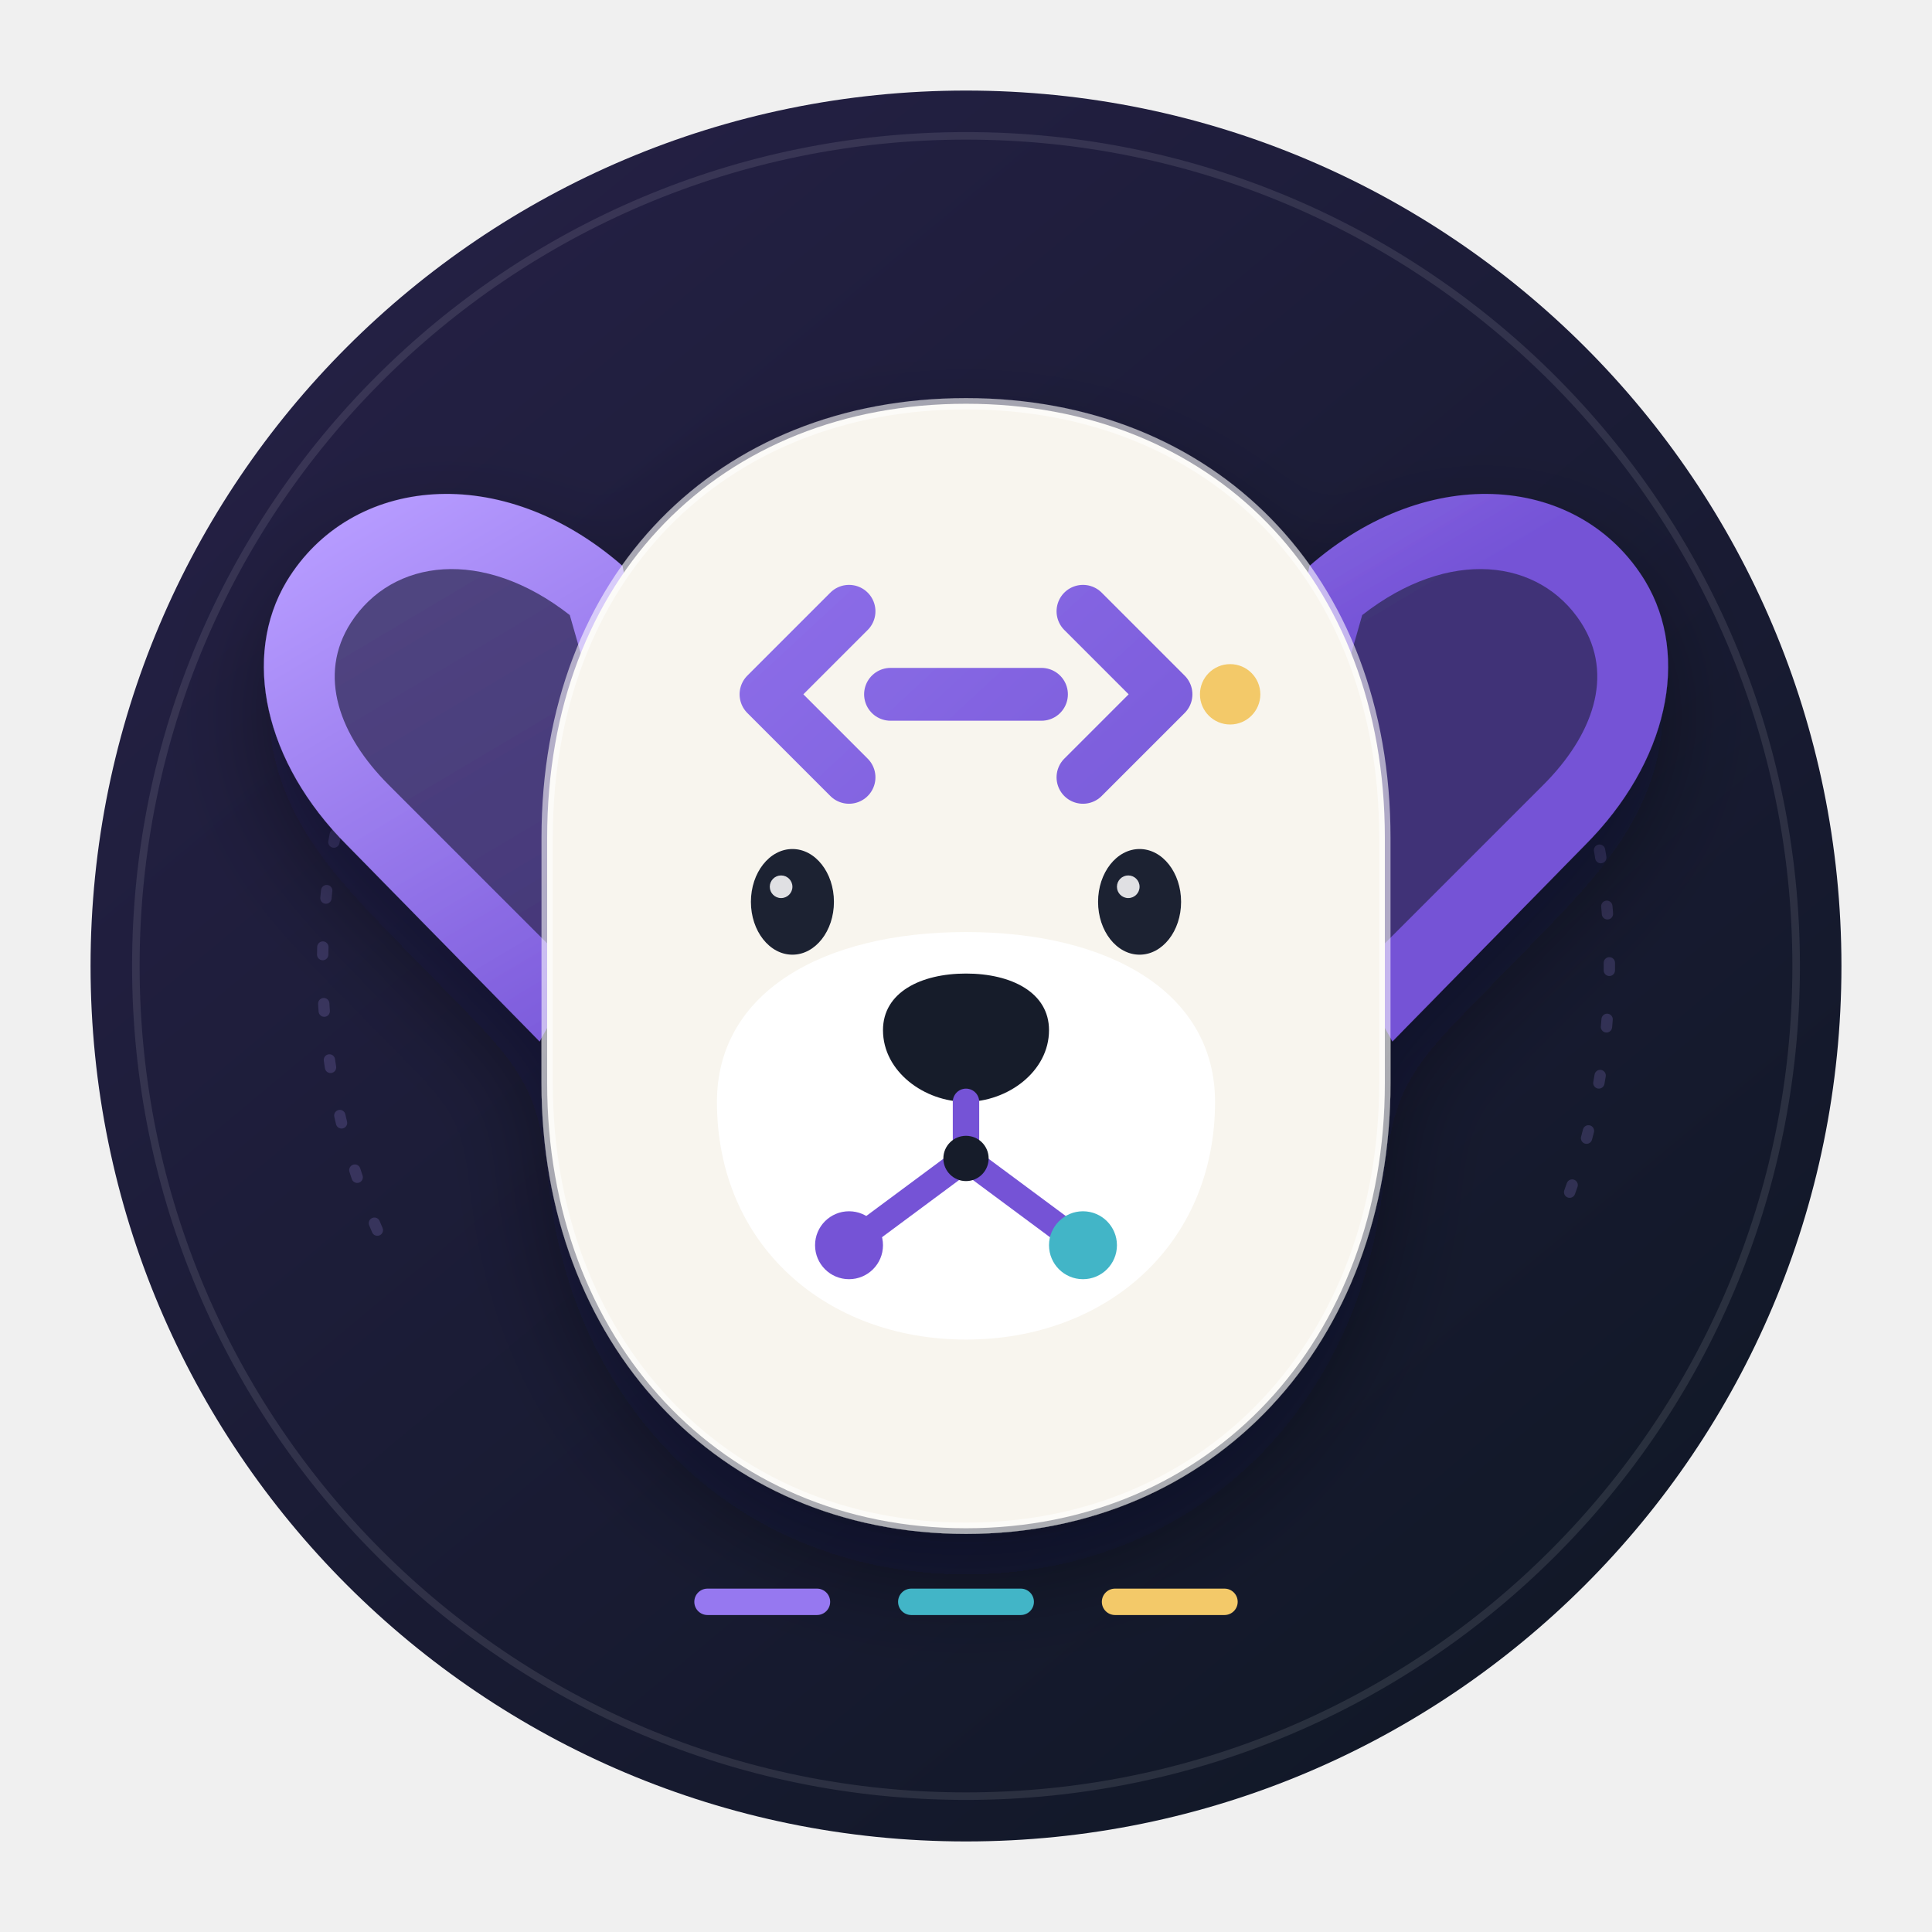
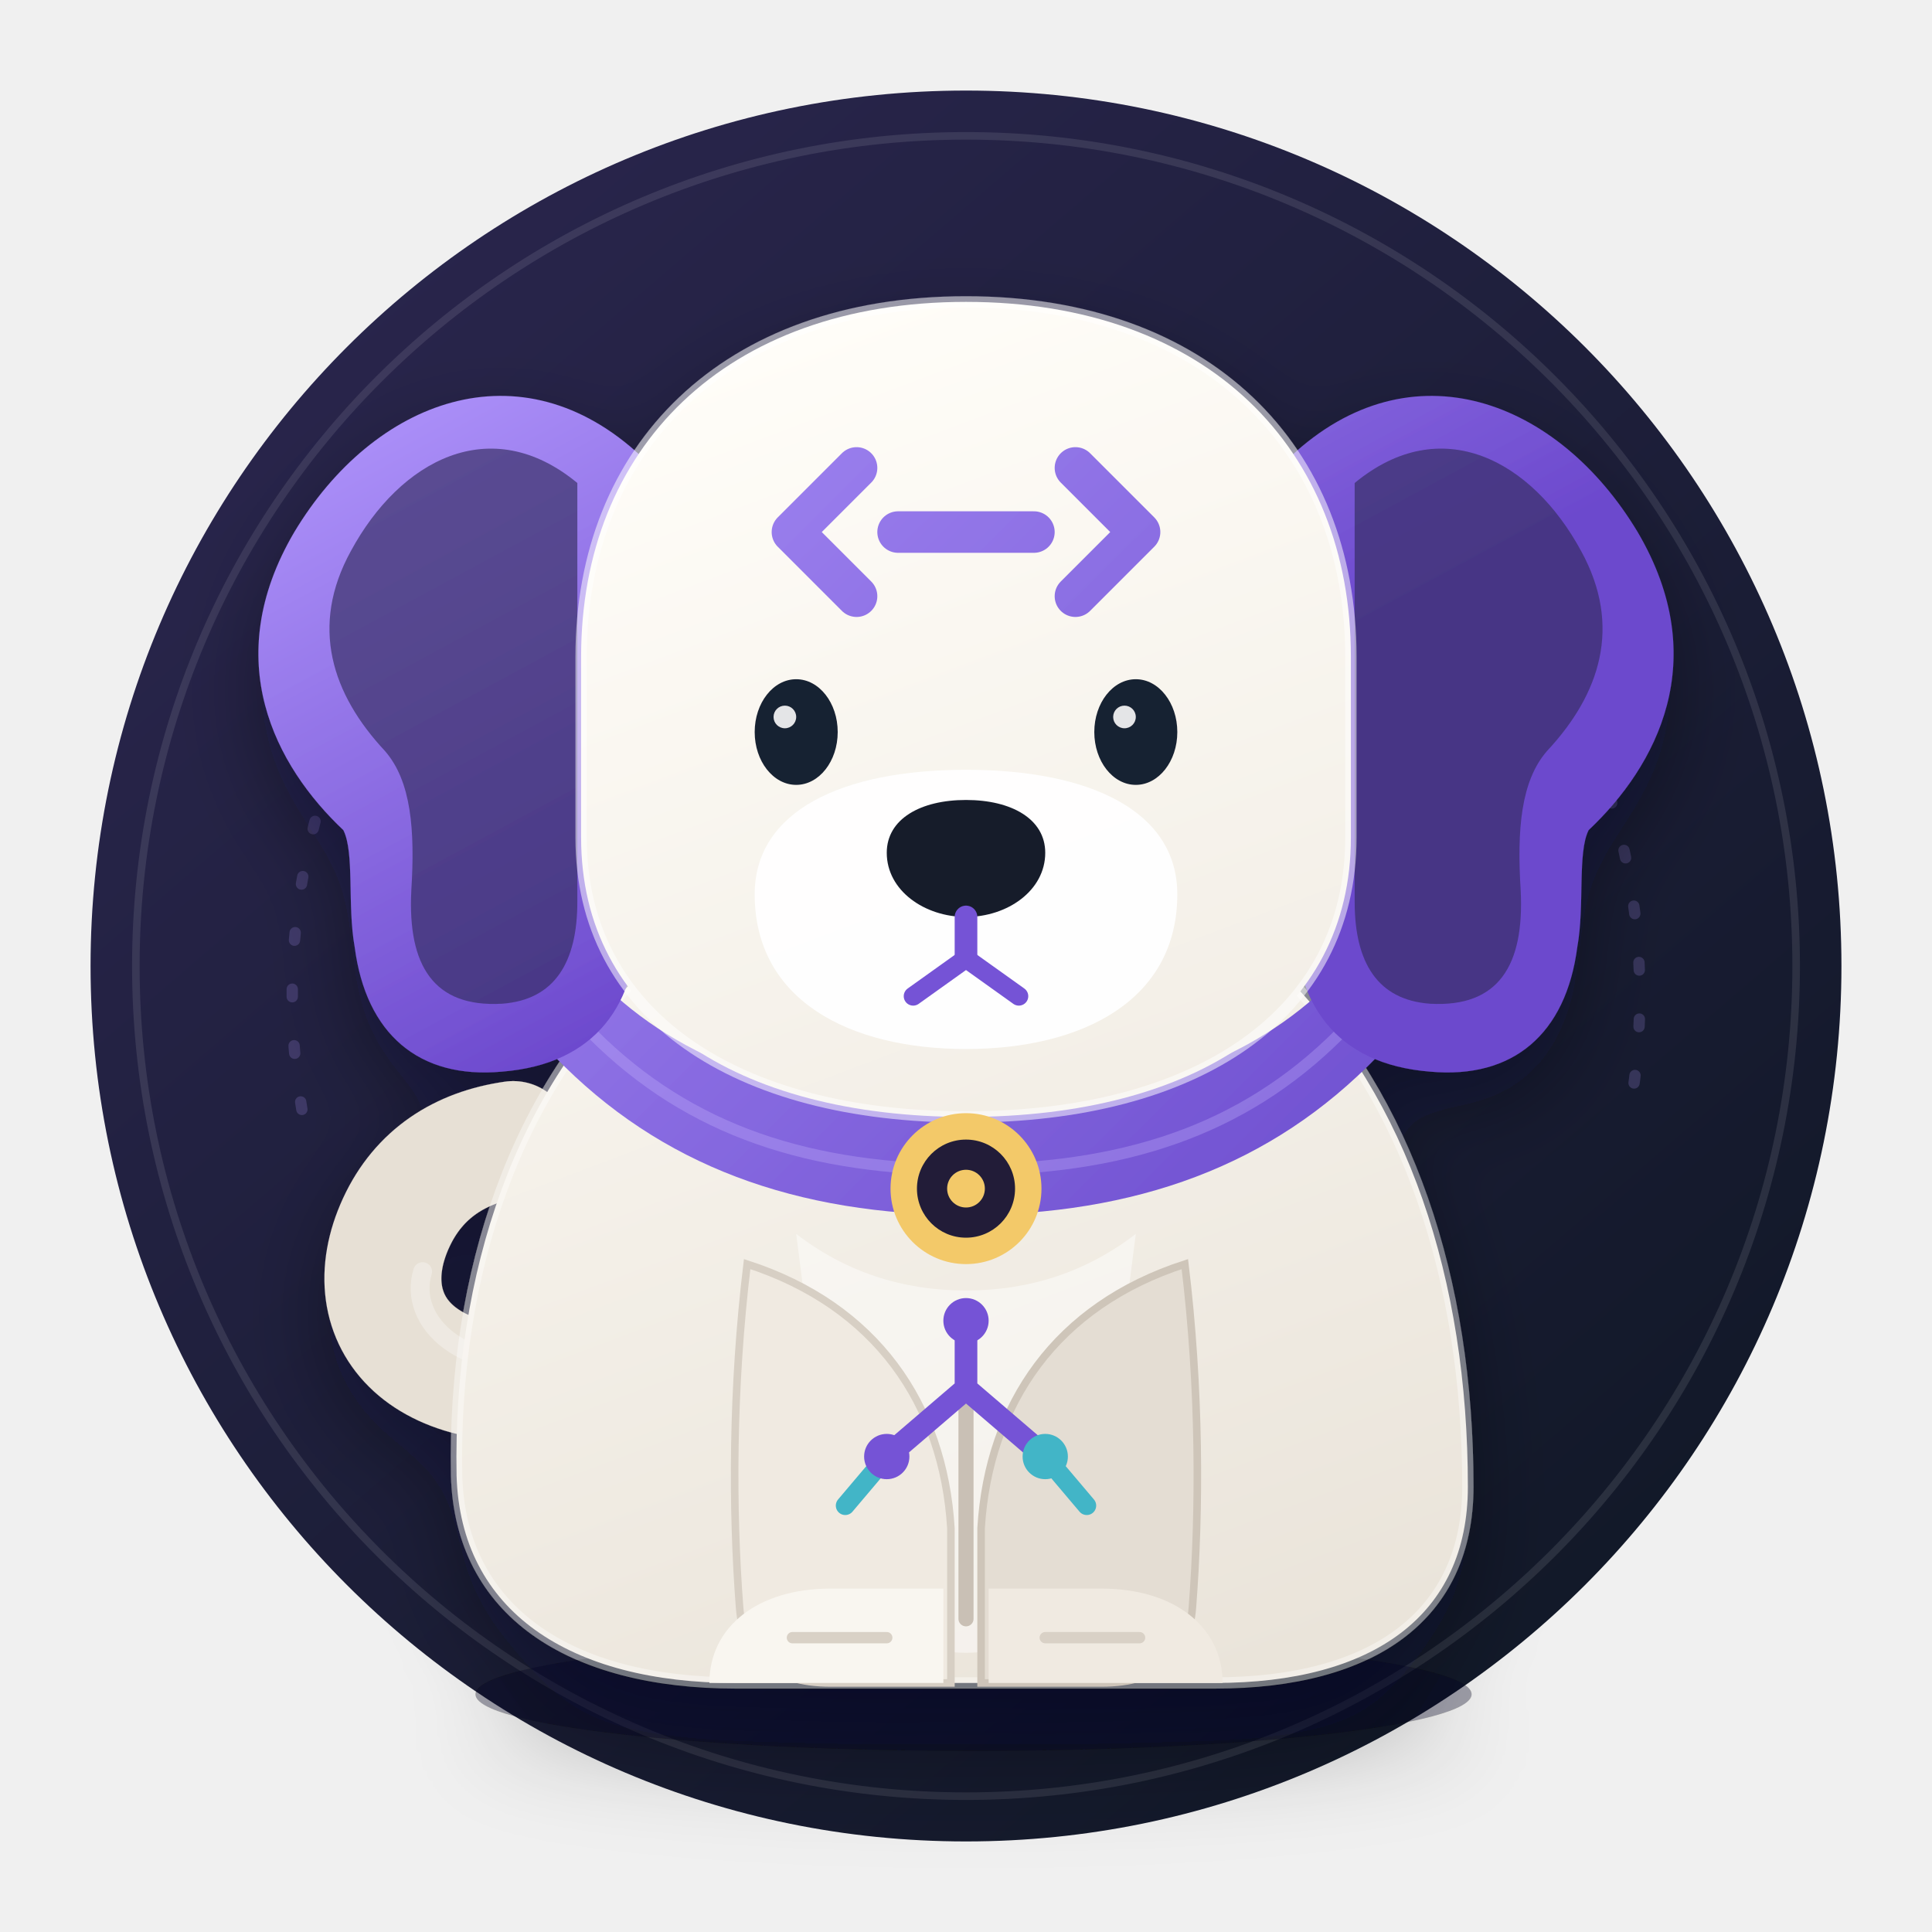
<svg xmlns="http://www.w3.org/2000/svg" viewBox="0 0 512 512" role="img" aria-labelledby="title desc">
  <defs>
-     <linearGradient id="badge" x1="96" y1="64" x2="416" y2="448" gradientUnits="userSpaceOnUse">
-       <stop stop-color="#242044" />
+     <linearGradient id="badge" x1="92" y1="68" x2="420" y2="450" gradientUnits="userSpaceOnUse">
+       <stop stop-color="#29254C" />
      <stop offset="1" stop-color="#111827" />
    </linearGradient>
-     <linearGradient id="violet" x1="146" y1="126" x2="370" y2="368" gradientUnits="userSpaceOnUse">
-       <stop stop-color="#9678F0" />
+     <linearGradient id="coat" x1="192" y1="96" x2="324" y2="446" gradientUnits="userSpaceOnUse">
+       <stop stop-color="#FFFDF8" />
+       <stop offset="1" stop-color="#EAE4DA" />
+     </linearGradient>
+     <linearGradient id="violet" x1="120" y1="116" x2="390" y2="388" gradientUnits="userSpaceOnUse">
+       <stop stop-color="#A58AF5" />
      <stop offset="1" stop-color="#6242C7" />
    </linearGradient>
-     <linearGradient id="ear" x1="92" y1="138" x2="177" y2="281" gradientUnits="userSpaceOnUse">
-       <stop stop-color="#B69BFF" />
-       <stop offset="1" stop-color="#7452D6" />
+     <linearGradient id="ear" x1="92" y1="122" x2="172" y2="270" gradientUnits="userSpaceOnUse">
+       <stop stop-color="#A98DF7" />
+       <stop offset="1" stop-color="#6C49CD" />
    </linearGradient>
-     <filter id="shadow" x="-20%" y="-20%" width="140%" height="150%" color-interpolation-filters="sRGB">
-       <feDropShadow dx="0" dy="12" stdDeviation="13" flood-color="#090C16" flood-opacity=".38" />
+     <filter id="shadow" x="-24%" y="-20%" width="148%" height="155%" color-interpolation-filters="sRGB">
+       <feDropShadow dx="0" dy="10" stdDeviation="11" flood-color="#080B14" flood-opacity=".36" />
    </filter>
    <clipPath id="badgeClip">
      <circle cx="256" cy="256" r="220" />
    </clipPath>
  </defs>
  <circle cx="256" cy="256" r="232" fill="url(#badge)" />
  <circle cx="256" cy="256" r="220" fill="none" stroke="#FFFFFF" stroke-opacity=".10" stroke-width="2" />
  <g clip-path="url(#badgeClip)" fill="none" stroke="#B69BFF" stroke-linecap="round">
-     <path d="M100 326A178 178 0 0 1 108 169" stroke-opacity=".18" stroke-width="3" stroke-dasharray="2 13" />
-     <path d="M404 169A178 178 0 0 1 412 326" stroke-opacity=".18" stroke-width="3" stroke-dasharray="2 13" />
+     <path d="M80 294A179 179 0 0 1 104 170" stroke-opacity=".20" stroke-width="3" stroke-dasharray="2 13" />
+     <path d="M408 170A179 179 0 0 1 432 294" stroke-opacity=".20" stroke-width="3" stroke-dasharray="2 13" />
  </g>
  <g filter="url(#shadow)">
-     <path d="M165 150C133 122 93 126 76 154C64 174 70 202 92 224L143 276L177 215Z" fill="url(#ear)" />
-     <path d="M347 150C379 122 419 126 436 154C448 174 442 202 420 224L369 276L335 215Z" fill="url(#ear)" />
-     <path d="M151 163C128 145 104 148 93 165C84 179 90 195 103 208L145 250L163 205Z" fill="#2D2853" fill-opacity=".72" />
-     <path d="M361 163C384 145 408 148 419 165C428 179 422 195 409 208L367 250L349 205Z" fill="#2D2853" fill-opacity=".72" />
-     <path d="M256 107C191 107 145 153 145 222V287C145 355 191 405 256 405C321 405 367 355 367 287V222C367 153 321 107 256 107Z" fill="#F8F5EE" />
-     <path d="M256 107C191 107 145 153 145 222V287C145 355 191 405 256 405C321 405 367 355 367 287V222C367 153 321 107 256 107Z" fill="none" stroke="#FFFFFF" stroke-opacity=".58" stroke-width="3" />
-     <g fill="none" stroke="url(#violet)" stroke-linecap="round" stroke-linejoin="round" stroke-width="14">
-       <path d="M225 162L203 184L225 206" />
-       <path d="M287 162L309 184L287 206" />
-       <path d="M236 184H276" />
+     <ellipse cx="258" cy="449" rx="132" ry="15" fill="#070A12" fill-opacity=".34" />
+     <path d="M156 365C112 373 93 350 105 324C111 311 122 304 136 302" fill="none" stroke="#E7E0D5" stroke-width="31" stroke-linecap="round" />
+     <path d="M151 361C122 365 108 350 112 337" fill="none" stroke="#FFFFFF" stroke-opacity=".30" stroke-width="5" stroke-linecap="round" />
+     <path d="M171 257C137 288 120 337 121 391C122 427 151 446 195 446H322C364 446 389 428 389 394C389 339 373 291 341 259C311 240 202 240 171 257Z" fill="url(#coat)" />
+     <path d="M171 257C137 288 120 337 121 391C122 427 151 446 195 446H322C364 446 389 428 389 394C389 339 373 291 341 259" fill="none" stroke="#FFFFFF" stroke-opacity=".38" stroke-width="3" />
+     <path d="M159 260C180 281 211 293 256 293C301 293 332 281 353 260L365 280C337 309 301 322 256 322C211 322 175 309 147 280Z" fill="url(#violet)" />
+     <path d="M157 274C183 300 215 310 256 310C297 310 329 300 355 274" fill="none" stroke="#C8B8FF" stroke-opacity=".30" stroke-width="3" />
+     <path d="M170 121C138 91 99 106 78 141C58 175 73 203 91 220C94 226 92 240 94 251C97 274 111 286 133 284C158 282 169 266 169 243Z" fill="url(#ear)" />
+     <path d="M342 121C374 91 413 106 434 141C454 175 439 203 421 220C418 226 420 240 418 251C415 274 401 286 379 284C354 282 343 266 343 243Z" fill="url(#ear)" />
+     <path d="M153 128C130 109 106 122 93 146C82 166 88 184 102 199C109 207 110 220 109 236C108 256 115 267 133 266C147 265 153 255 153 239Z" fill="#342C60" fill-opacity=".66" />
+     <path d="M359 128C382 109 406 122 419 146C430 166 424 184 410 199C403 207 402 220 403 236C404 256 397 267 379 266C365 265 359 255 359 239Z" fill="#342C60" fill-opacity=".66" />
+     <path d="M256 80C192 80 154 119 154 174V222C154 269 195 296 256 296C317 296 358 269 358 222V174C358 119 320 80 256 80Z" fill="url(#coat)" />
+     <path d="M256 80C192 80 154 119 154 174V222C154 269 195 296 256 296C317 296 358 269 358 222V174C358 119 320 80 256 80Z" fill="none" stroke="#FFFFFF" stroke-opacity=".52" stroke-width="3" />
+     <g fill="none" stroke="url(#violet)" stroke-linecap="round" stroke-linejoin="round" stroke-width="11">
+       <path d="M227 124L210 141L227 158" />
+       <path d="M285 124L302 141L285 158" />
+       <path d="M238 141H274" />
    </g>
-     <circle cx="326" cy="184" r="8" fill="#F3C969" />
-     <ellipse cx="210" cy="239" rx="11" ry="14" fill="#1A2031" />
-     <ellipse cx="302" cy="239" rx="11" ry="14" fill="#1A2031" />
-     <circle cx="207" cy="235" r="3" fill="#FFFFFF" fill-opacity=".86" />
-     <circle cx="299" cy="235" r="3" fill="#FFFFFF" fill-opacity=".86" />
-     <path d="M190 292C190 263 218 247 256 247C294 247 322 263 322 292C322 330 293 355 256 355C219 355 190 330 190 292Z" fill="#FFFFFF" />
-     <path d="M234 273C234 263 244 258 256 258C268 258 278 263 278 273C278 284 267 292 256 292C245 292 234 284 234 273Z" fill="#181D2B" />
-     <g fill="none" stroke="#7452D6" stroke-linecap="round" stroke-linejoin="round" stroke-width="7">
-       <path d="M256 292V307" />
-       <path d="M256 307L225 330" />
-       <path d="M256 307L287 330" />
+     <ellipse cx="211" cy="194" rx="11" ry="14" fill="#192030" />
+     <ellipse cx="301" cy="194" rx="11" ry="14" fill="#192030" />
+     <circle cx="208" cy="190" r="3" fill="#FFFFFF" fill-opacity=".88" />
+     <circle cx="298" cy="190" r="3" fill="#FFFFFF" fill-opacity=".88" />
+     <path d="M200 237C200 215 223 204 256 204C289 204 312 215 312 237C312 265 287 278 256 278C225 278 200 265 200 237Z" fill="#FFFFFF" fill-opacity=".94" />
+     <path d="M235 226C235 217 244 212 256 212C268 212 277 217 277 226C277 236 267 243 256 243C245 243 235 236 235 226Z" fill="#171D2B" />
+     <path d="M256 243V254" fill="none" stroke="#7452D6" stroke-width="6" stroke-linecap="round" />
+     <path d="M256 254L242 264M256 254L270 264" fill="none" stroke="#7452D6" stroke-width="5" stroke-linecap="round" />
+     <circle cx="256" cy="315" r="20" fill="#F3C969" />
+     <circle cx="256" cy="315" r="13" fill="#201E38" />
+     <circle cx="256" cy="315" r="5" fill="#F3C969" />
+     <path d="M211 327C224 337 239 342 256 342C273 342 288 337 301 327L291 405C288 426 275 438 256 438C237 438 224 426 221 405Z" fill="#FFFFFF" fill-opacity=".46" />
+     <path d="M198 335C194 368 194 400 196 426C197 439 205 446 220 446H252V405C250 372 232 346 198 335Z" fill="#F0EAE1" stroke="#D7CFC4" stroke-width="2" />
+     <path d="M314 335C318 368 318 400 316 426C315 439 307 446 292 446H260V405C262 372 280 346 314 335Z" fill="#E4DDD3" stroke="#CEC5B9" stroke-width="2" />
+     <path d="M256 347V429" stroke="#C9C0B5" stroke-width="4" stroke-linecap="round" />
+     <path d="M188 446C188 431 201 421 220 421H250V446Z" fill="#F9F6F0" />
+     <path d="M262 421H292C311 421 324 431 324 446H262Z" fill="#F0EAE1" />
+     <path d="M210 434H235M277 434H302" stroke="#D9D1C6" stroke-width="3" stroke-linecap="round" />
+     <g fill="none" stroke-linecap="round" stroke-linejoin="round">
+       <path d="M256 350V368M256 368L235 386M256 368L277 386" stroke="#7452D6" stroke-width="6" />
+       <path d="M235 386L224 399M277 386L288 399" stroke="#42B5C7" stroke-width="5" />
    </g>
-     <circle cx="225" cy="330" r="9" fill="#7452D6" />
-     <circle cx="287" cy="330" r="9" fill="#42B5C7" />
-     <circle cx="256" cy="307" r="6" fill="#181D2B" />
-   </g>
-   <g transform="translate(0 2)">
-     <rect x="184" y="419" width="36" height="7" rx="3.5" fill="#9678F0" />
-     <rect x="238" y="419" width="36" height="7" rx="3.5" fill="#42B5C7" />
-     <rect x="292" y="419" width="36" height="7" rx="3.5" fill="#F3C969" />
+     <circle cx="256" cy="350" r="6" fill="#7452D6" />
+     <circle cx="235" cy="386" r="6" fill="#7452D6" />
+     <circle cx="277" cy="386" r="6" fill="#42B5C7" />
  </g>
</svg>
